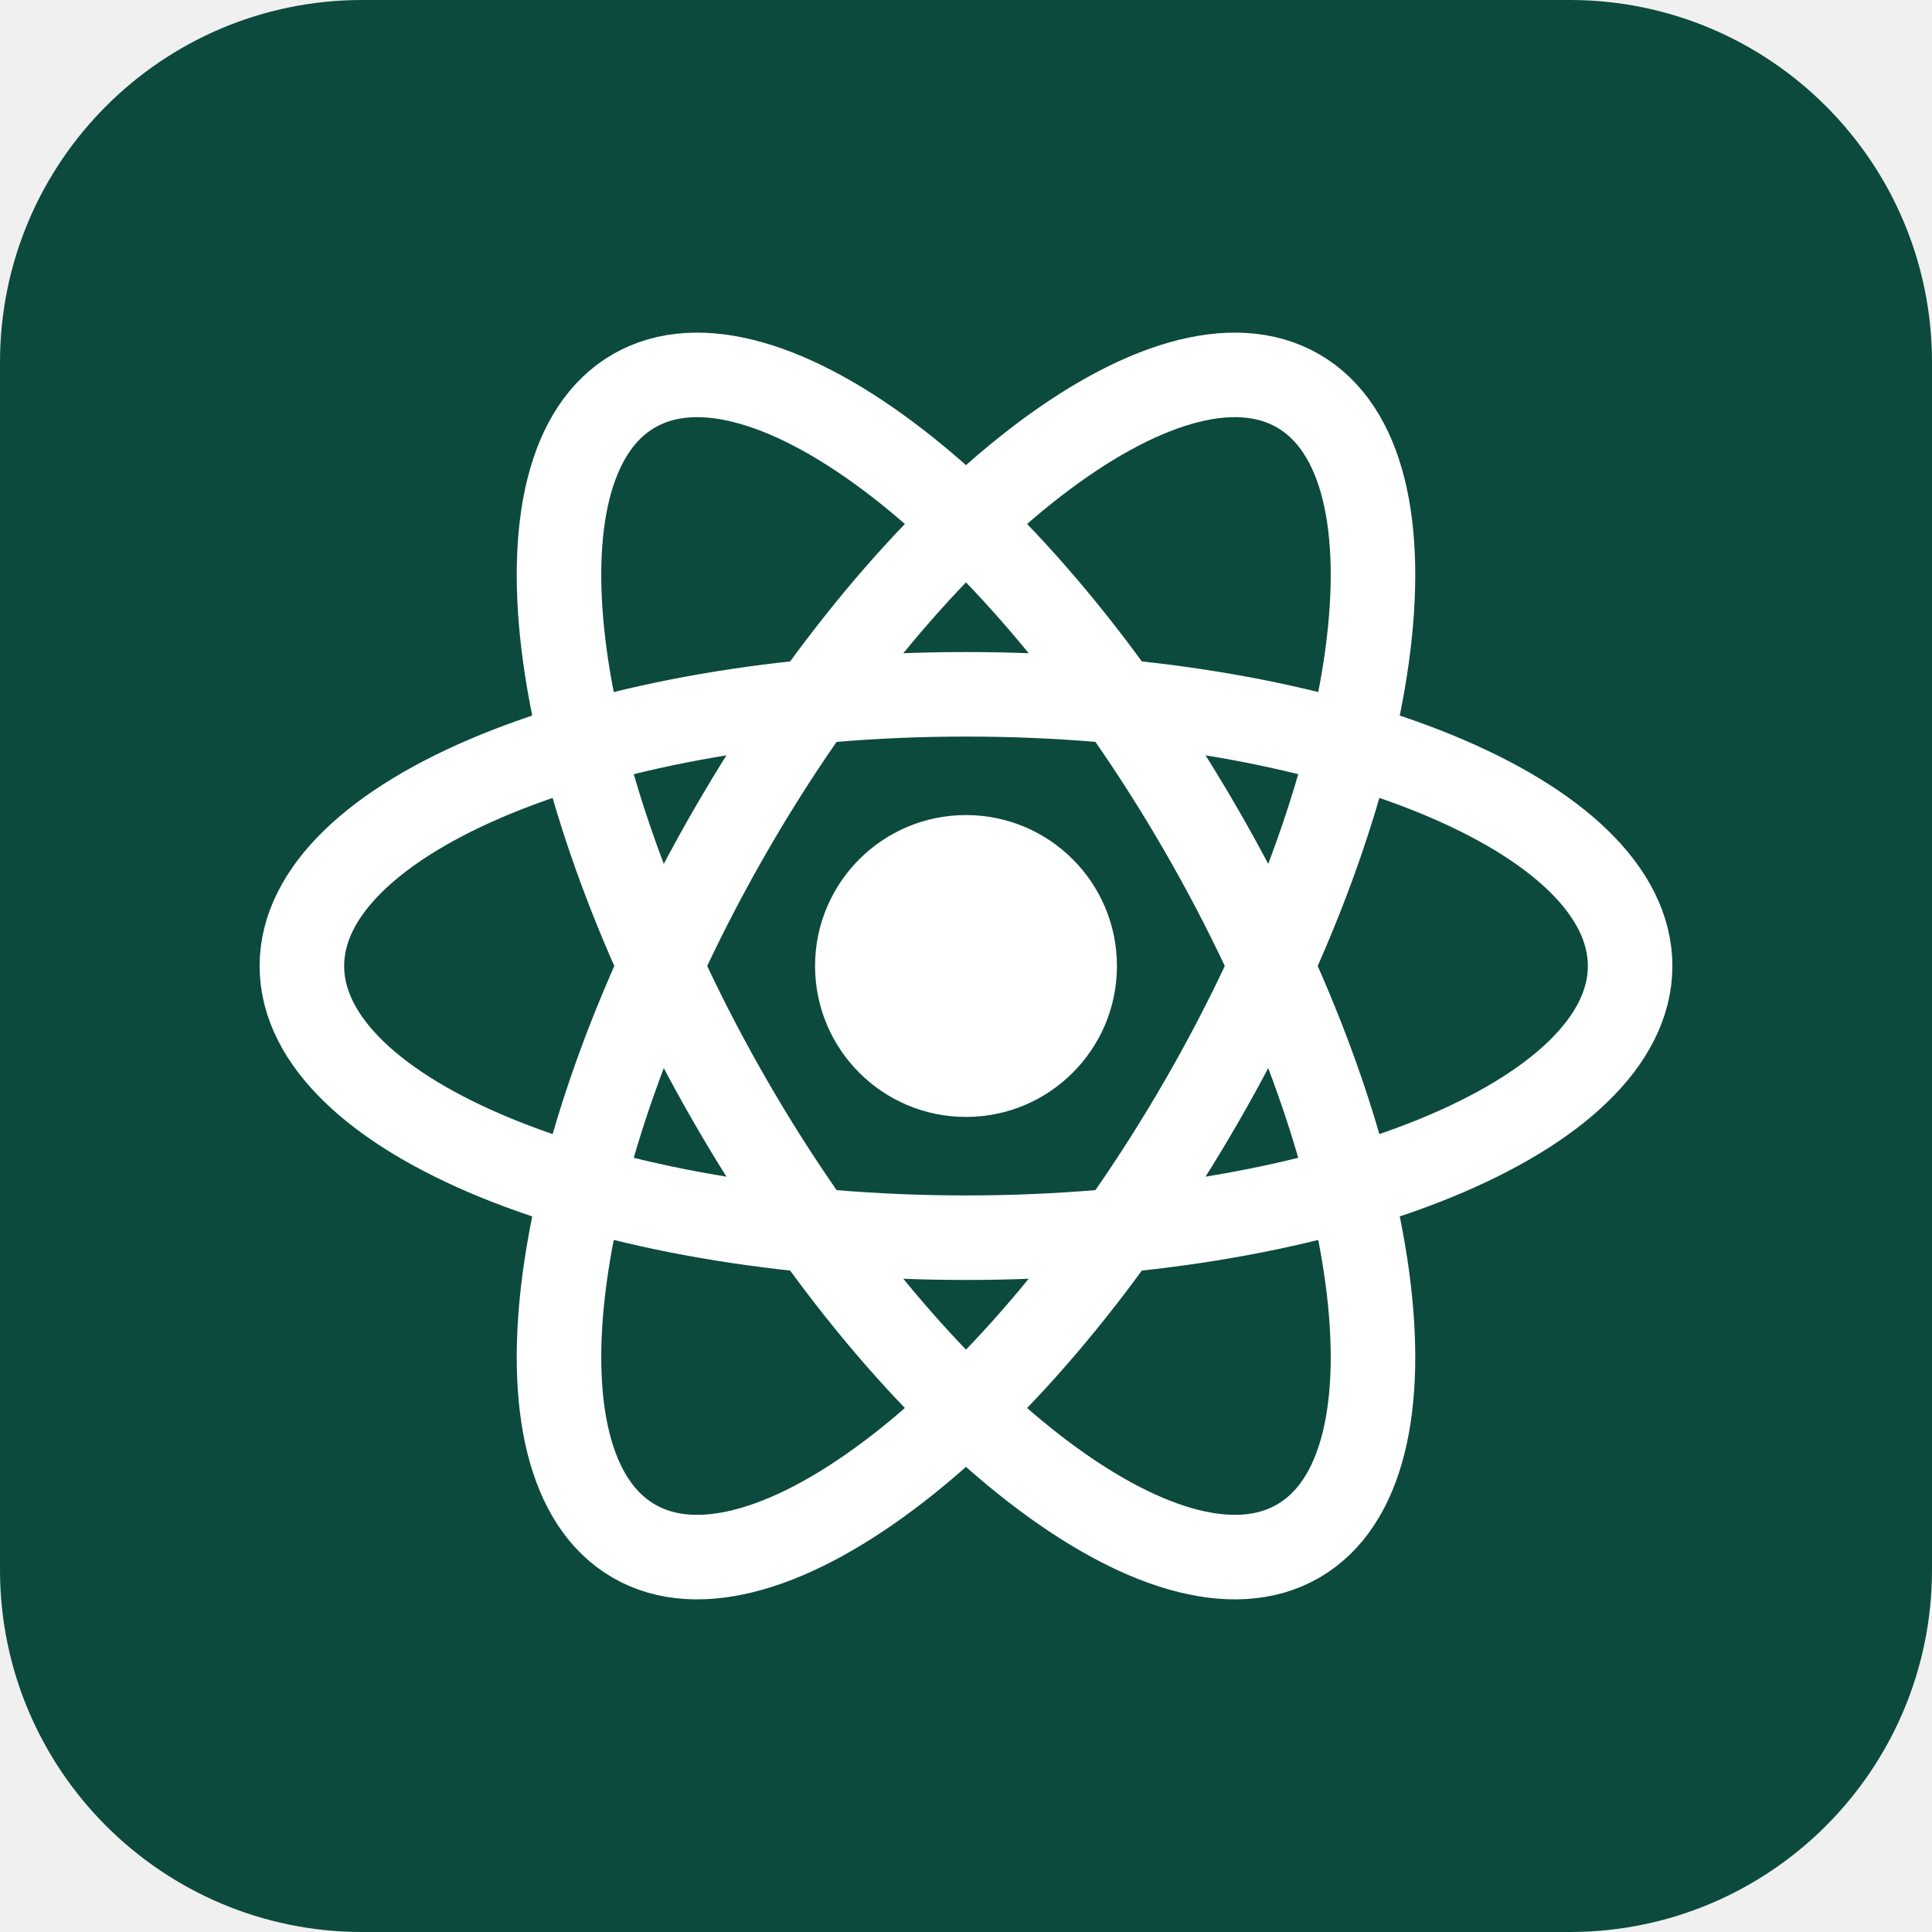
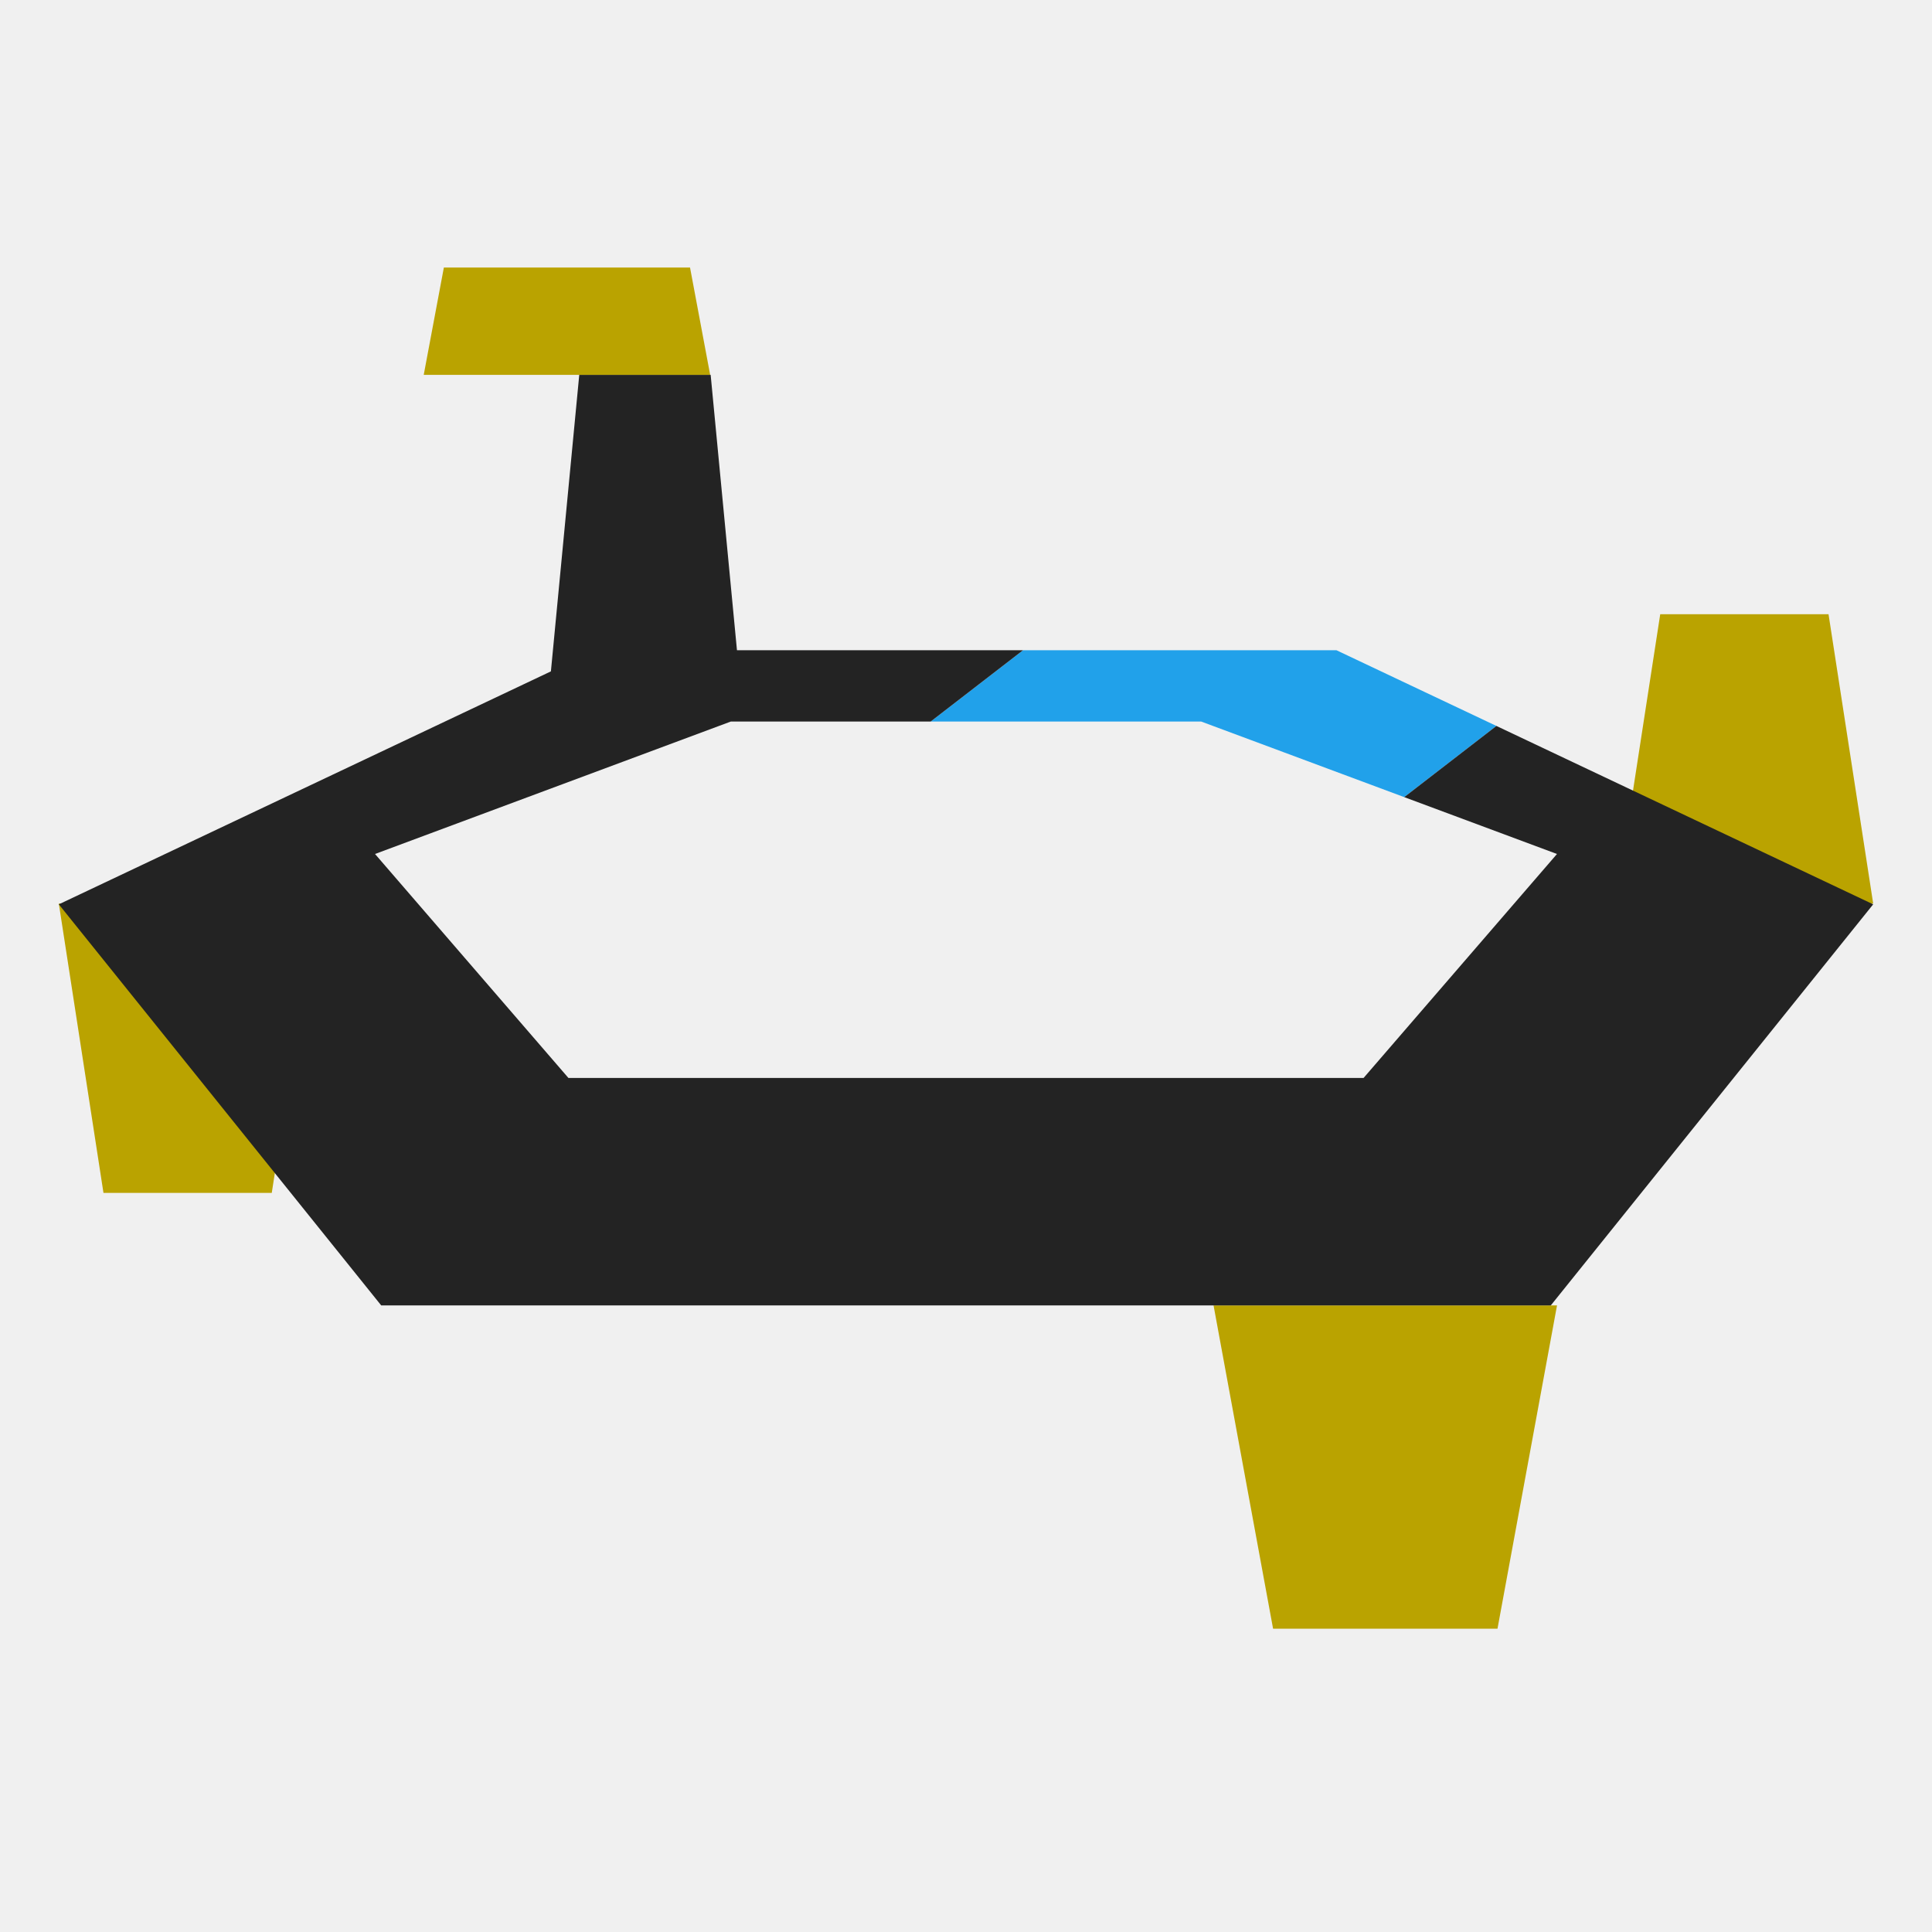
- <svg xmlns="http://www.w3.org/2000/svg" viewBox="0 0 32 32" width="32" height="32">
-   <rect width="32" height="32" rx="6" fill="#0c4a3e" />
-   <circle cx="16" cy="16" r="2.5" fill="#ffffff" />
-   <g fill="none" stroke="#ffffff" stroke-width="1.4">
-     <ellipse cx="16" cy="16" rx="11" ry="4.5" />
-     <ellipse cx="16" cy="16" rx="11" ry="4.5" transform="rotate(60 16 16)" />
-     <ellipse cx="16" cy="16" rx="11" ry="4.5" transform="rotate(120 16 16)" />
+ <svg xmlns="http://www.w3.org/2000/svg" version="1.1" width="1000" height="1000">
+   <style>
+     #light-icon {
+       display: inline;
+     }
+     #dark-icon {
+       display: none;
+     }
+ 
+     @media (prefers-color-scheme: dark) {
+       #light-icon {
+         display: none;
+       }
+       #dark-icon {
+         display: inline;
+       }
+     }
+   </style>
+   <g id="light-icon">
+     <svg version="1.1" width="1000" height="1000">
+       <g>
+         <g transform="matrix(1.111111,0,0,1.111111,0,0)">
+           <svg id="uuid-45aaa49e-c309-4692-aaad-d30996227683" width="900" height="900" viewBox="0 0 900 900">
+             <polygon points="345.44 325.22 255.44 325.22 269.84 174.62 331.05 174.62 345.44 325.22" style="fill:#232323; stroke-width:0px;" />
+             <polygon points="697.59 758.71 593.05 758.71 565.32 608.11 725.32 608.11 697.59 758.71" style="fill:#baa300; stroke-width:0px;" />
+             <polygon points="773.4 286.12 851.8 286.12 872.6 420.91 752.6 420.91 773.4 286.12" style="fill:#baa300; stroke-width:0px;" />
+             <polygon points="126.6 555.69 48.2 555.69 27.4 420.91 147.4 420.91 126.6 555.69" style="fill:#baa300; stroke-width:0px;" />
+             <polygon points="321.44 124.62 330.82 174.62 197.39 174.62 206.77 124.62 321.44 124.62" style="fill:#baa300; stroke-width:0px;" />
+             <polygon points="663.75 322.4 633.14 307.91 622.58 302.91 544.6 302.91 517.57 302.91 476.56 302.91 433.56 336.11 501.95 336.11 536.69 336.11 559.53 336.11 598.36 350.56 618.12 357.92 654.14 371.33 697.08 338.17 663.75 322.4" style="fill:#21a1ea; stroke-width:0px;" />
+             <polygon points="697.08 338.17 654.14 371.33 725.3 397.82 635.2 502.16 264.8 502.16 174.7 397.82 340.47 336.11 433.56 336.11 476.56 302.91 277.42 302.91 27.4 421.27 177.58 608.11 722.42 608.11 872.6 421.27 697.08 338.17" style="fill:#232323; stroke-width:0px;" />
+           </svg>
+         </g>
+       </g>
+     </svg>
+   </g>
+   <g id="dark-icon">
+     <svg version="1.1" width="1000" height="1000">
+       <g>
+         <g transform="matrix(1.111111,0,0,1.111111,0,0)">
+           <svg id="uuid-9a37e8f1-7d5e-4095-92c4-21307f81e849" width="900" height="900" viewBox="0 0 900 900">
+             <polygon points="345.44 325.22 255.44 325.22 269.84 174.62 331.05 174.62 345.44 325.22" style="fill:#d8d8d8; stroke-width:0px;" />
+             <polygon points="697.59 758.71 593.05 758.71 565.32 608.11 725.32 608.11 697.59 758.71" style="fill:#e7d67a; stroke-width:0px;" />
+             <polygon points="773.4 286.12 851.8 286.12 872.6 420.91 752.6 420.91 773.4 286.12" style="fill:#e7d67a; stroke-width:0px;" />
+             <polygon points="126.6 555.69 48.2 555.69 27.4 420.91 147.4 420.91 126.6 555.69" style="fill:#e7d67a; stroke-width:0px;" />
+             <polygon points="321.44 124.62 330.82 174.62 197.39 174.62 206.77 124.62 321.44 124.62" style="fill:#e7d67a; stroke-width:0px;" />
+             <polygon points="663.75 322.4 633.14 307.91 622.58 302.91 544.6 302.91 517.57 302.91 476.56 302.91 433.56 336.11 501.95 336.11 536.69 336.11 559.53 336.11 598.36 350.56 618.12 357.92 654.14 371.33 697.08 338.17 663.75 322.4" style="fill:#98e6ff; stroke-width:0px;" />
+             <polygon points="697.08 338.17 654.14 371.33 725.3 397.82 635.2 502.16 264.8 502.16 174.7 397.82 340.47 336.11 433.56 336.11 476.56 302.91 277.42 302.91 27.4 421.27 177.58 608.11 722.42 608.11 872.6 421.27 697.08 338.17" style="fill:#d8d8d8; stroke-width:0px;" />
+           </svg>
+         </g>
+       </g>
+     </svg>
  </g>
</svg>
